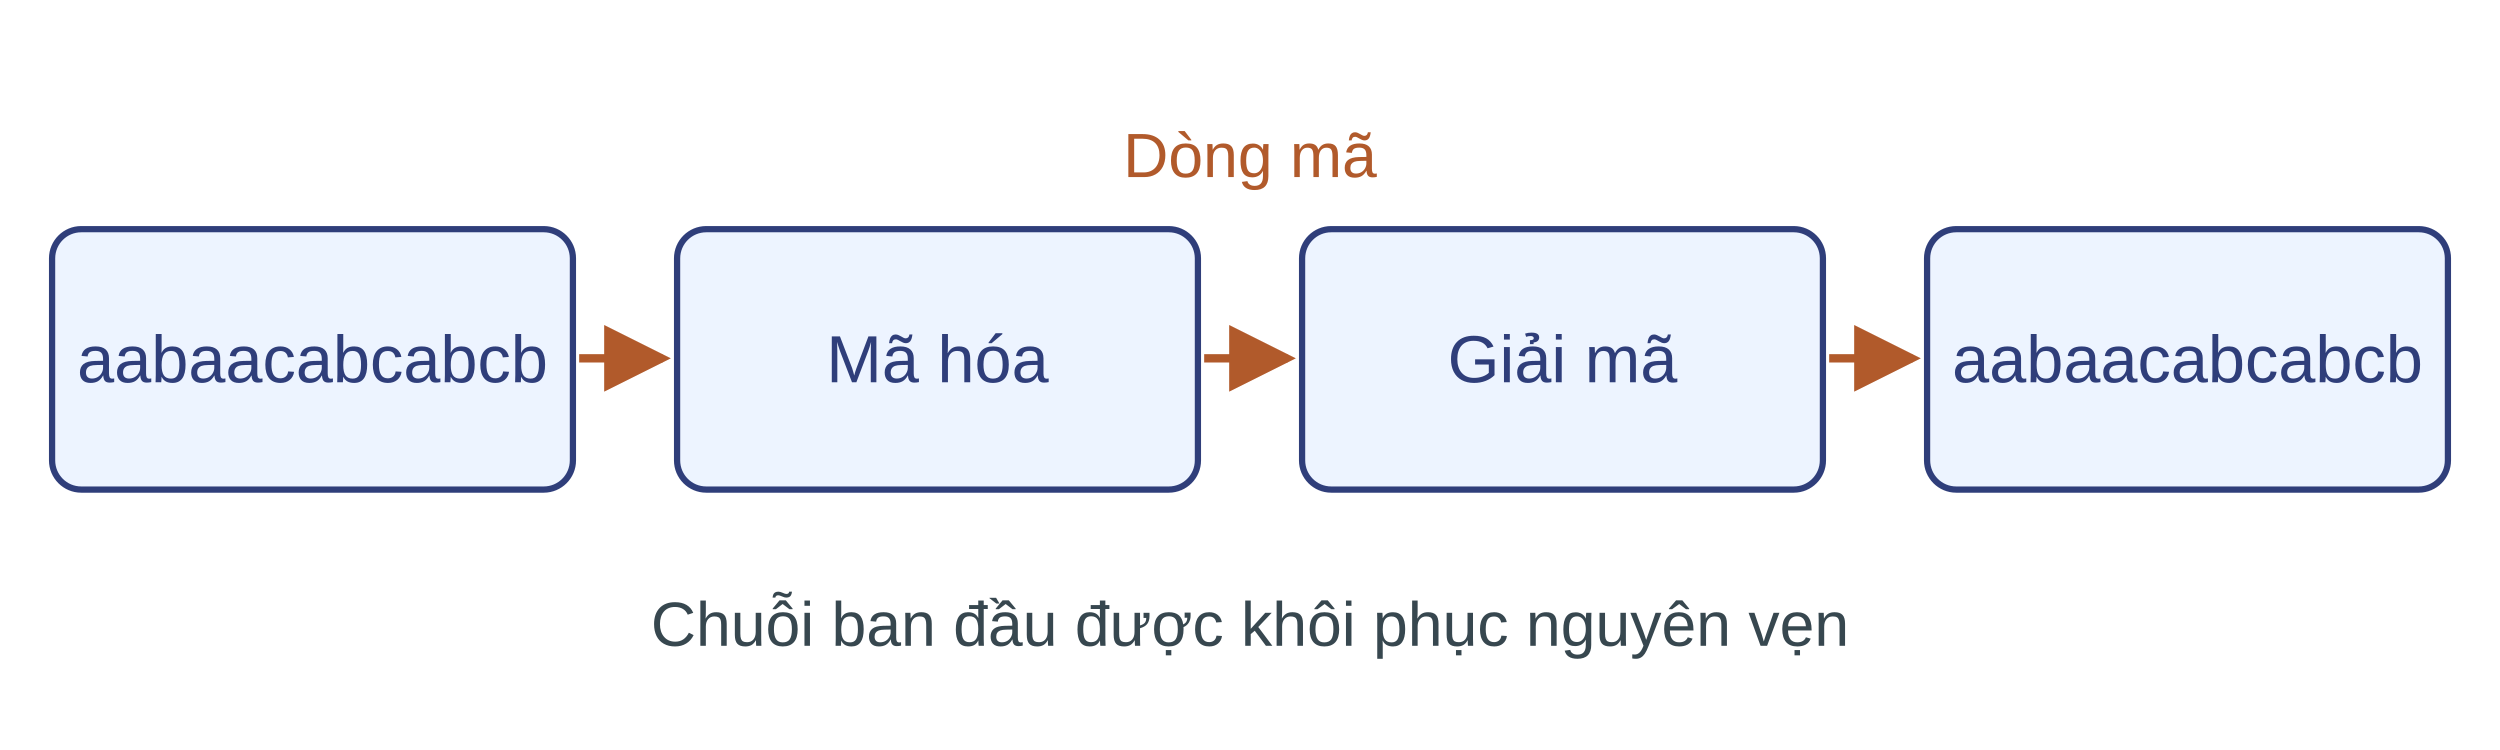
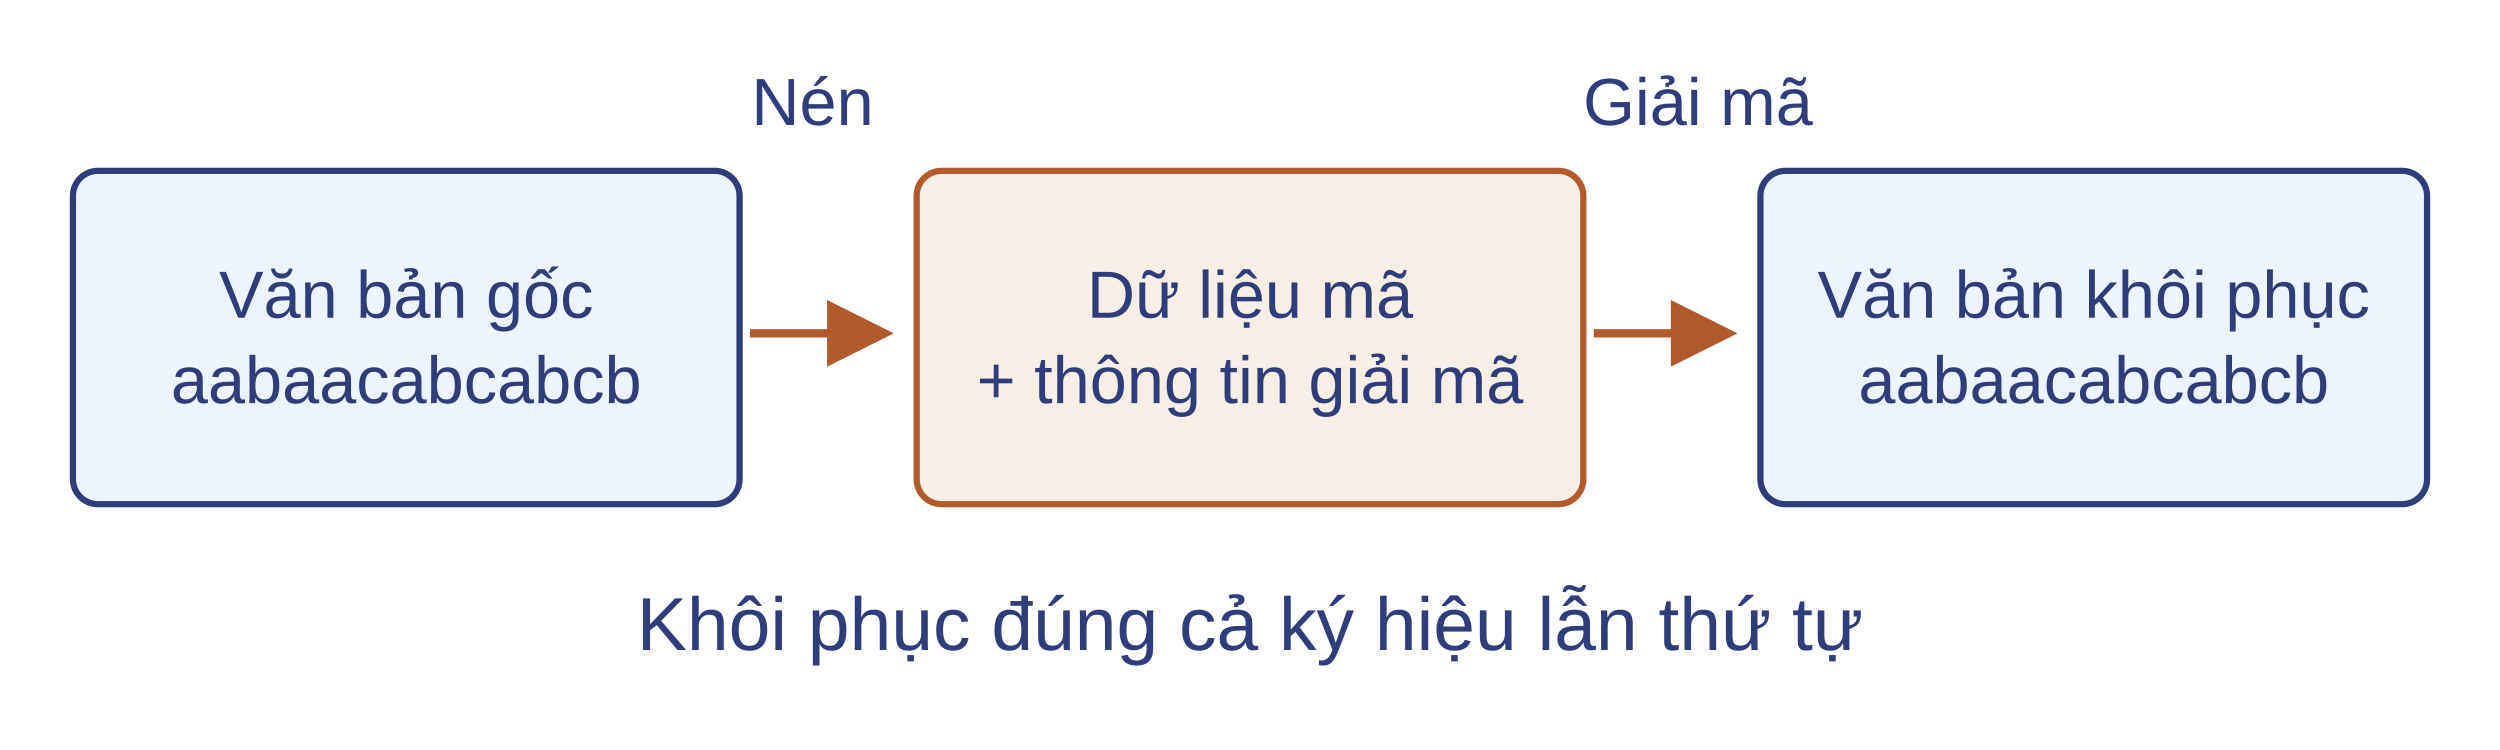
<svg xmlns="http://www.w3.org/2000/svg" width="1200" height="360" viewBox="0 0 1200 360" role="img" aria-labelledby="title desc">
  <defs>
    <marker id="arrow" markerWidth="8" markerHeight="8" refX="7" refY="4" orient="auto">
      <path d="M0 0L8 4L0 8Z" fill="#B15A2B" />
    </marker>
  </defs>
  <g font-family="Arial, sans-serif">
-     <rect x="25" y="110" width="250" height="125" rx="14" fill="#edf4ff" stroke="#2F3E7A" stroke-width="3" />
-     <text x="150" y="183.5" font-size="32" fill="#2F3E7A" text-anchor="middle">aabaacabcabcb</text>
-     <rect x="325" y="110" width="250" height="125" rx="14" fill="#edf4ff" stroke="#2F3E7A" stroke-width="3" />
-     <text x="450" y="183.5" font-size="32" fill="#2F3E7A" text-anchor="middle">Mã hóa</text>
-     <rect x="625" y="110" width="250" height="125" rx="14" fill="#edf4ff" stroke="#2F3E7A" stroke-width="3" />
-     <text x="750" y="183.5" font-size="32" fill="#2F3E7A" text-anchor="middle">Giải mã</text>
-     <rect x="925" y="110" width="250" height="125" rx="14" fill="#edf4ff" stroke="#2F3E7A" stroke-width="3" />
-     <text x="1050" y="183.5" font-size="32" fill="#2F3E7A" text-anchor="middle">aabaacabcabcb</text>
-     <path d="M278 172 L318 172" fill="none" stroke="#B15A2B" stroke-width="4" marker-end="url(#arrow)" />
-     <path d="M578 172 L618 172" fill="none" stroke="#B15A2B" stroke-width="4" marker-end="url(#arrow)" />
-     <path d="M878 172 L918 172" fill="none" stroke="#B15A2B" stroke-width="4" marker-end="url(#arrow)" />
-     <text x="600" y="310" font-size="30" fill="#37474F" text-anchor="middle">Chuỗi ban đầu được khôi phục nguyên vẹn</text>
-     <text x="600" y="85" font-size="30" fill="#B15A2B" text-anchor="middle">Dòng mã</text>
+     <rect x="35" y="82" width="320" height="160" rx="12" fill="#edf4ff" stroke="#2F3E7A" stroke-width="3" />
+     <text x="195" y="152.5" font-size="32" fill="#2F3E7A" text-anchor="middle">Văn bản gốc</text>
+     <text x="195" y="193.5" font-size="32" fill="#2F3E7A" text-anchor="middle">aabaacabcabcb</text>
+     <path d="M360 160L425 160" fill="none" stroke="#B15A2B" stroke-width="4" marker-end="url(#arrow)" />
+     <rect x="440" y="82" width="320" height="160" rx="12" fill="#F7EFE6" stroke="#B15A2B" stroke-width="3" />
+     <text x="600" y="152.5" font-size="32" fill="#2F3E7A" text-anchor="middle">Dữ liệu mã</text>
+     <text x="600" y="193.5" font-size="32" fill="#2F3E7A" text-anchor="middle">+ thông tin giải mã</text>
+     <path d="M765 160L830 160" fill="none" stroke="#B15A2B" stroke-width="4" marker-end="url(#arrow)" />
+     <rect x="845" y="82" width="320" height="160" rx="12" fill="#edf4ff" stroke="#2F3E7A" stroke-width="3" />
+     <text x="1005" y="152.5" font-size="32" fill="#2F3E7A" text-anchor="middle">Văn bản khôi phục</text>
+     <text x="1005" y="193.5" font-size="32" fill="#2F3E7A" text-anchor="middle">aabaacabcabcb</text>
+     <text x="390" y="60" font-size="32" fill="#2F3E7A" text-anchor="middle">Nén</text>
+     <text x="815" y="60" font-size="32" fill="#2F3E7A" text-anchor="middle">Giải mã</text>
+     <text x="600" y="312" font-size="36" fill="#2F3E7A" text-anchor="middle">Khôi phục đúng cả ký hiệu lẫn thứ tự</text>
  </g>
</svg>
